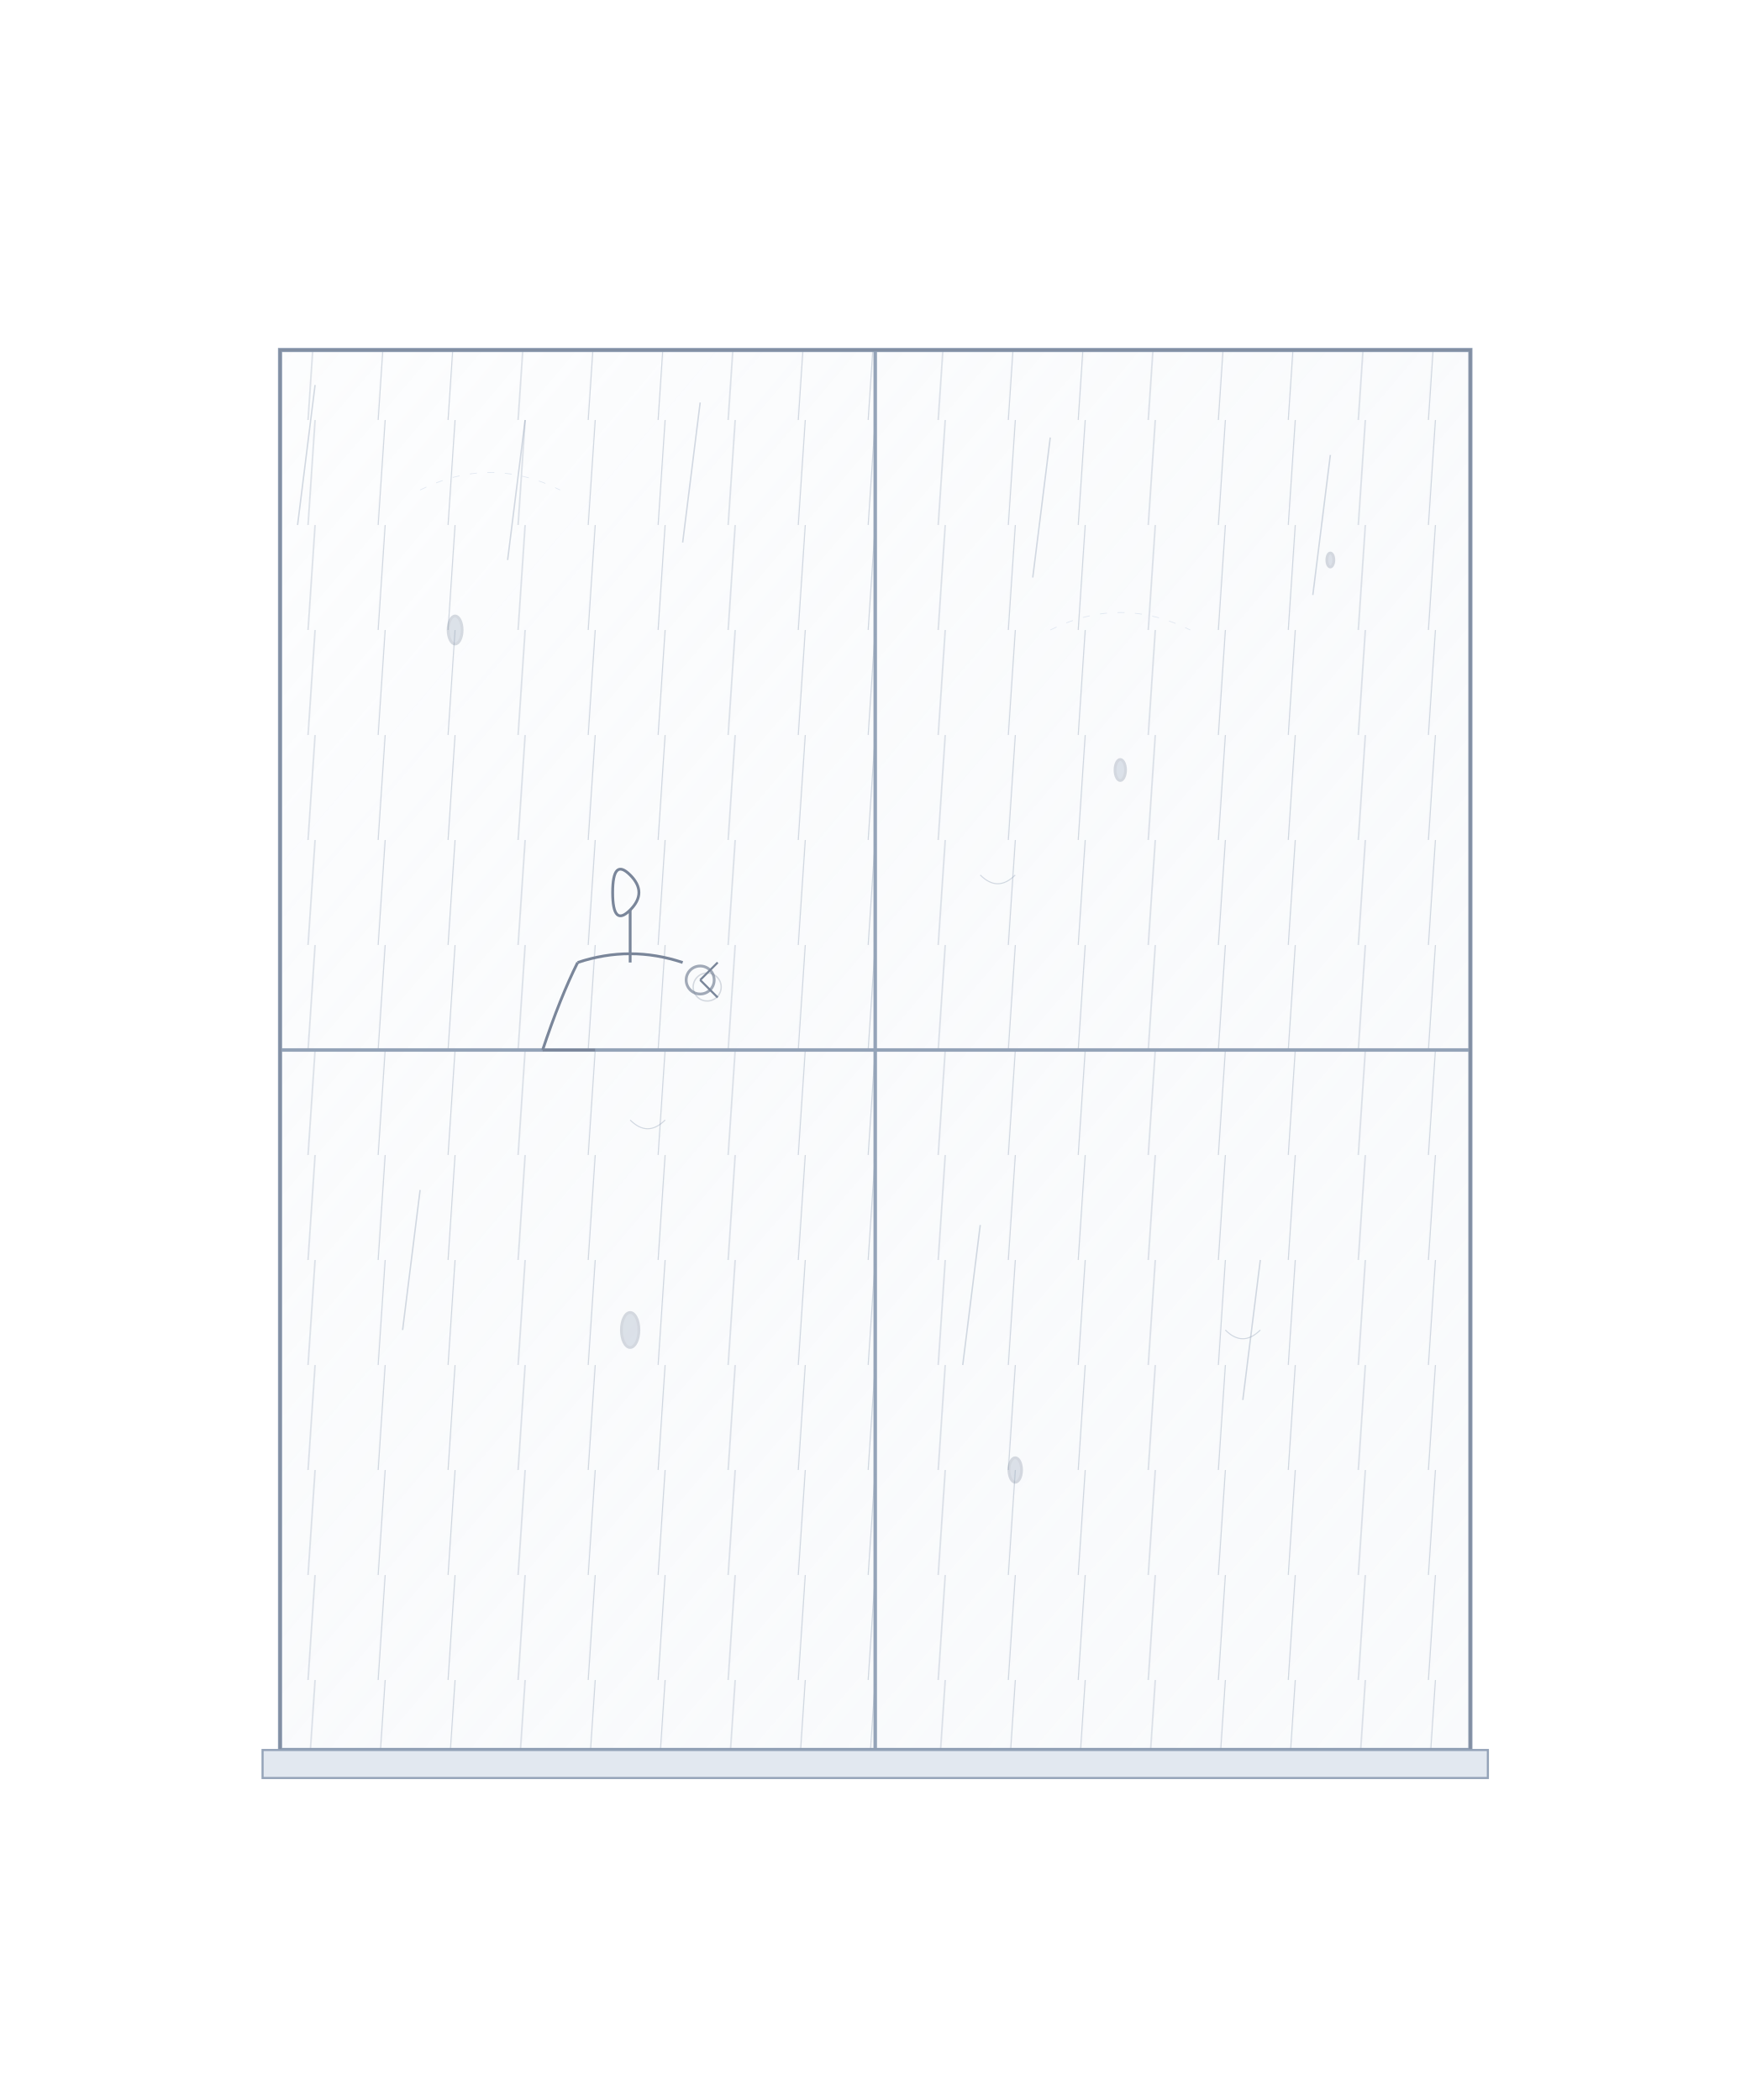
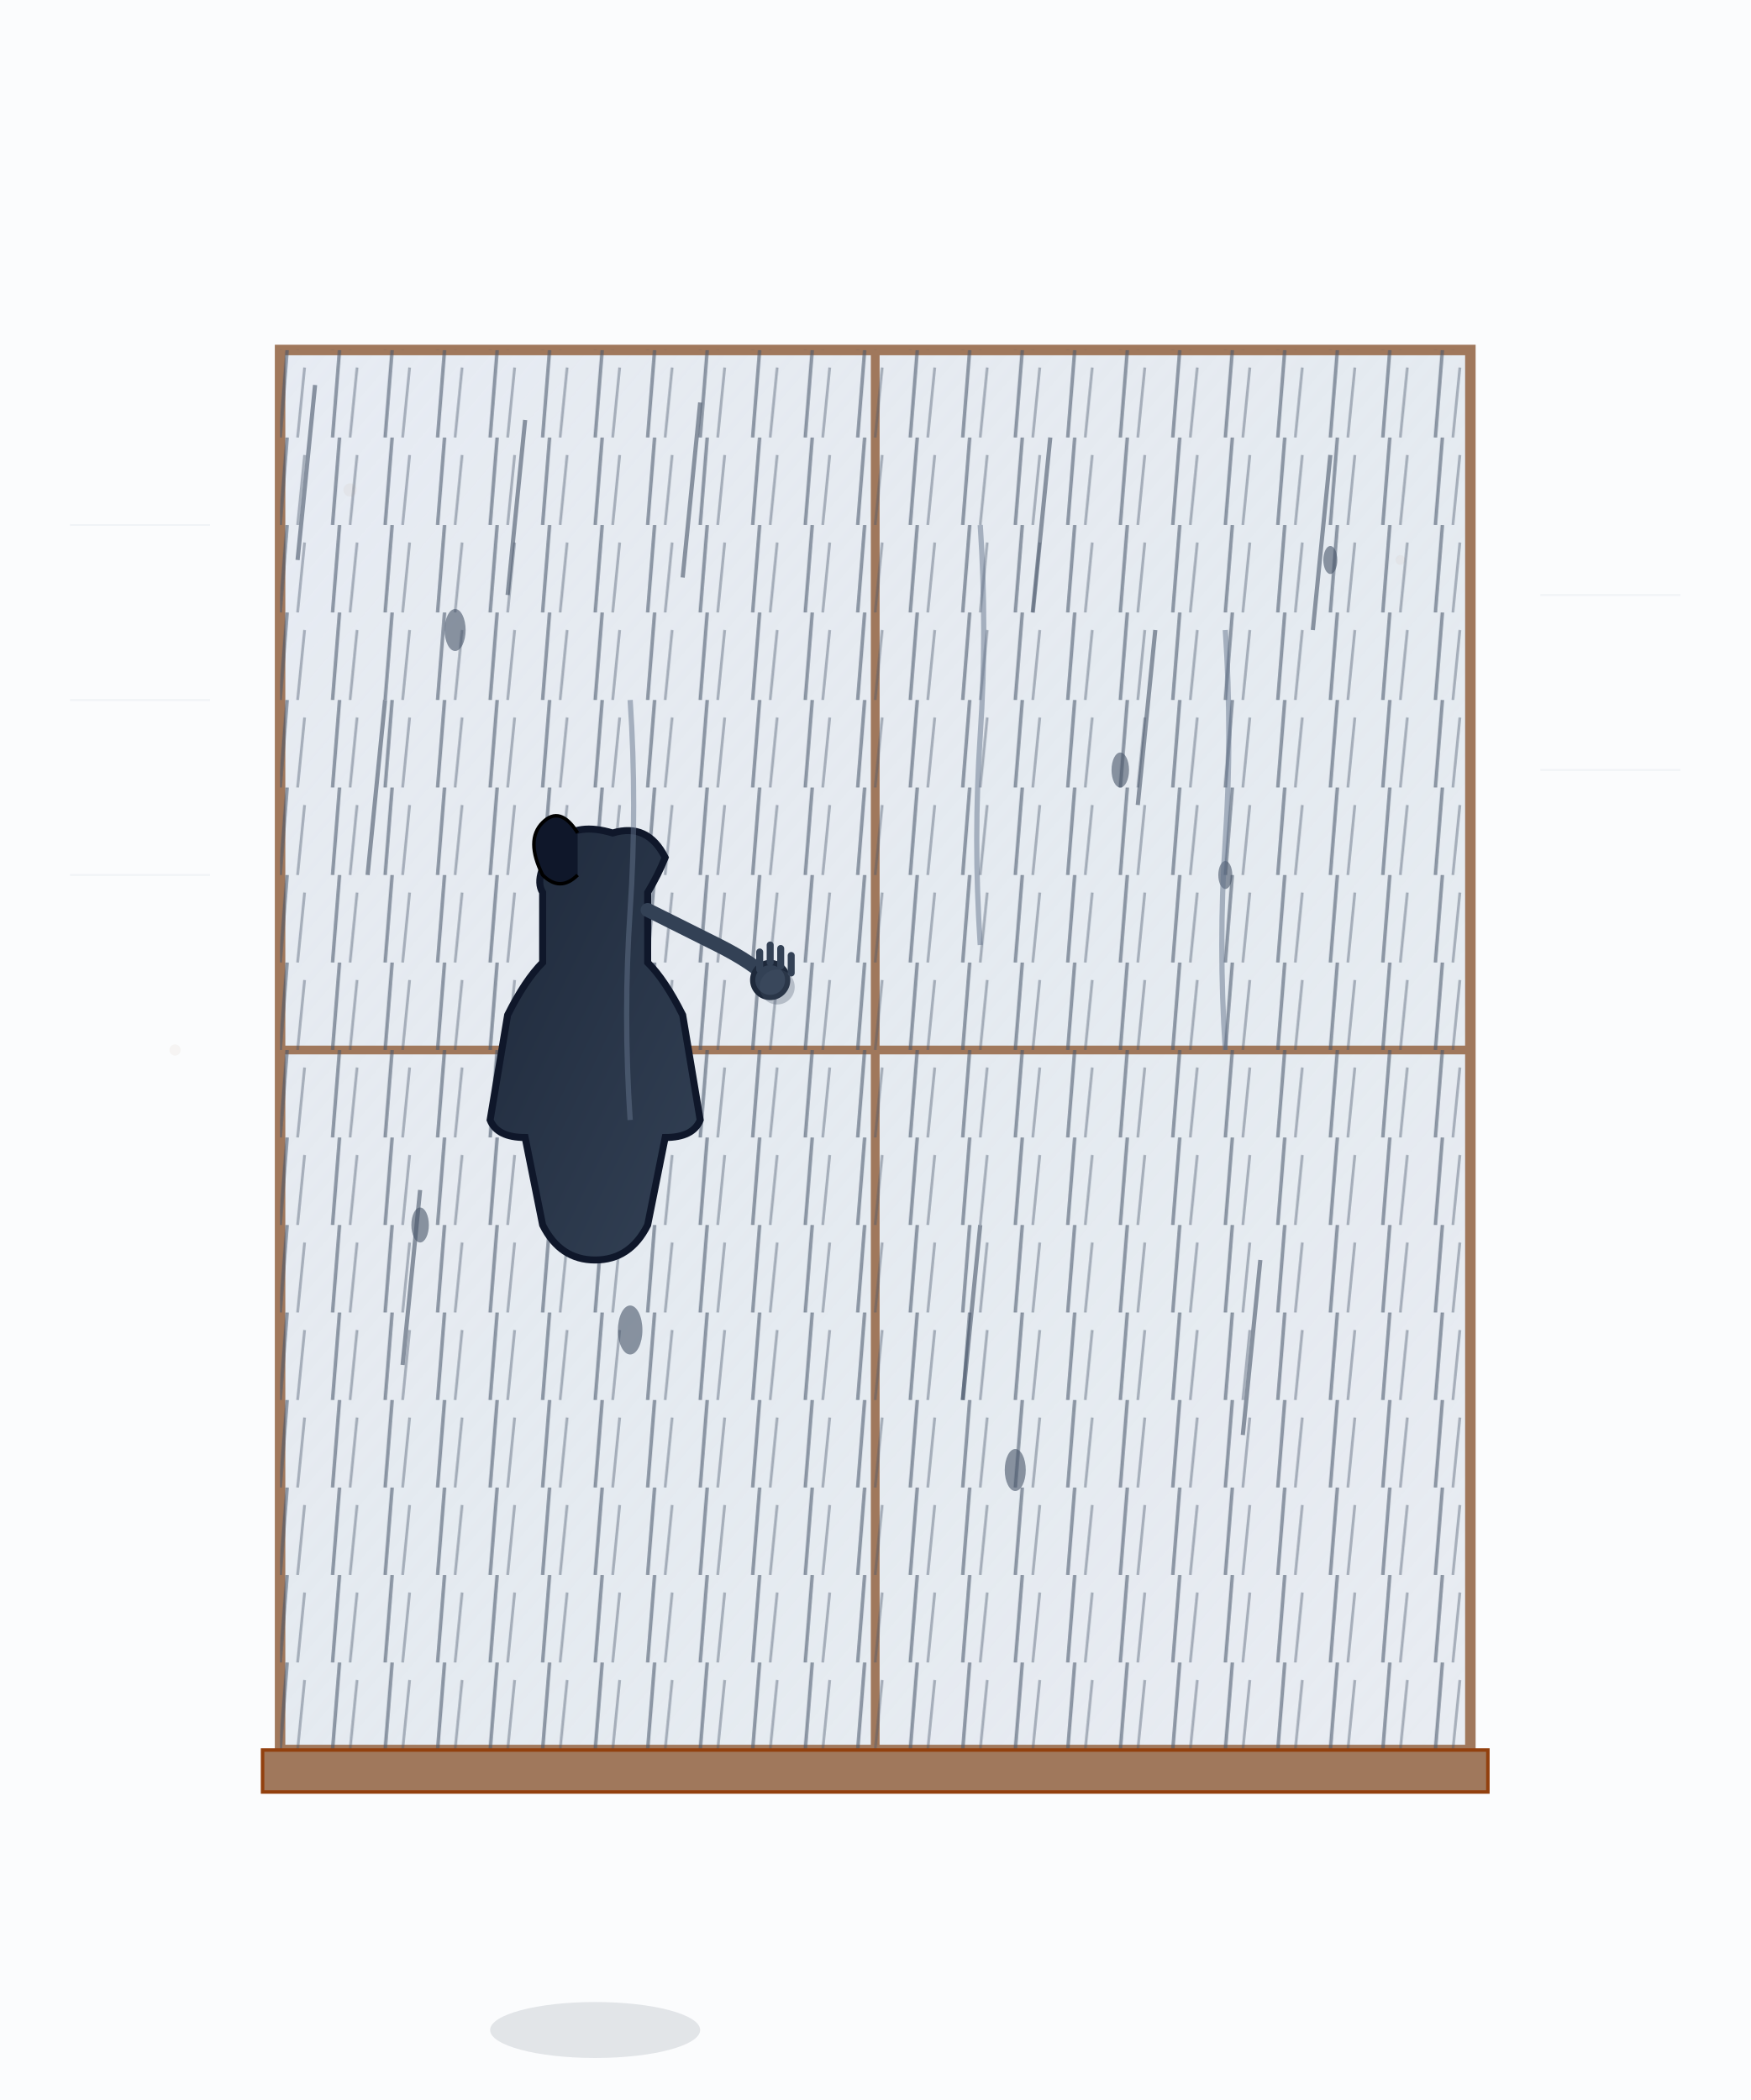
- <svg xmlns="http://www.w3.org/2000/svg" viewBox="0 0 500 600" fill="none" stroke="#7a869a" stroke-width="0.8">
+ <svg xmlns="http://www.w3.org/2000/svg" viewBox="0 0 500 600" fill="none">
  <defs>
    <linearGradient id="windowGradient" x1="0%" y1="0%" x2="100%" y2="100%">
-       <stop offset="0%" style="stop-color:#f8fafc;stop-opacity:0.4" />
-       <stop offset="100%" style="stop-color:#e2e8f0;stop-opacity:0.2" />
+       <stop offset="0%" style="stop-color:#e2e8f0;stop-opacity:0.8" />
+       <stop offset="100%" style="stop-color:#cbd5e1;stop-opacity:0.4" />
    </linearGradient>
-     <pattern id="rainPattern" patternUnits="userSpaceOnUse" width="20" height="30">
-       <line x1="10" y1="0" x2="8" y2="30" stroke="#94a3b8" stroke-width="0.3" opacity="0.6" />
+     <linearGradient id="rainGradient" x1="0%" y1="0%" x2="0%" y2="100%">
+       <stop offset="0%" style="stop-color:#475569;stop-opacity:0.8" />
+       <stop offset="100%" style="stop-color:#64748b;stop-opacity:0.6" />
+     </linearGradient>
+     <linearGradient id="personGradient" x1="0%" y1="0%" x2="100%" y2="100%">
+       <stop offset="0%" style="stop-color:#1e293b;stop-opacity:1" />
+       <stop offset="100%" style="stop-color:#334155;stop-opacity:1" />
+     </linearGradient>
+     <pattern id="rainPattern" patternUnits="userSpaceOnUse" width="15" height="25">
+       <line x1="7" y1="0" x2="5" y2="25" stroke="#475569" stroke-width="1" opacity="0.7" />
+       <line x1="12" y1="5" x2="10" y2="25" stroke="#475569" stroke-width="0.8" opacity="0.5" />
    </pattern>
  </defs>
-   <rect x="80" y="100" width="340" height="400" fill="url(#windowGradient)" stroke="#94a3b8" stroke-width="1.2" />
-   <line x1="250" y1="100" x2="250" y2="500" stroke="#94a3b8" stroke-width="1" />
-   <line x1="80" y1="300" x2="420" y2="300" stroke="#94a3b8" stroke-width="1" />
-   <rect x="80" y="100" width="340" height="400" fill="url(#rainPattern)" opacity="0.7" />
-   <g stroke="#94a3b8" stroke-width="0.4" opacity="0.4">
-     <line x1="90" y1="110" x2="85" y2="150" />
-     <line x1="150" y1="120" x2="145" y2="160" />
-     <line x1="200" y1="115" x2="195" y2="155" />
-     <line x1="300" y1="125" x2="295" y2="165" />
-     <line x1="380" y1="130" x2="375" y2="170" />
-     <line x1="120" y1="340" x2="115" y2="380" />
-     <line x1="280" y1="350" x2="275" y2="390" />
-     <line x1="360" y1="360" x2="355" y2="400" />
+   <rect x="0" y="0" width="500" height="600" fill="#f1f5f9" opacity="0.3" />
+   <rect x="80" y="100" width="340" height="400" fill="url(#windowGradient)" stroke="#a0785c" stroke-width="3" />
+   <line x1="250" y1="100" x2="250" y2="500" stroke="#a0785c" stroke-width="2.5" />
+   <line x1="80" y1="300" x2="420" y2="300" stroke="#a0785c" stroke-width="2.5" />
+   <rect x="80" y="100" width="340" height="400" fill="url(#rainPattern)" opacity="0.8" />
+   <g stroke="#475569" stroke-width="1.2" opacity="0.6">
+     <line x1="90" y1="110" x2="85" y2="160" />
+     <line x1="150" y1="120" x2="145" y2="170" />
+     <line x1="200" y1="115" x2="195" y2="165" />
+     <line x1="300" y1="125" x2="295" y2="175" />
+     <line x1="380" y1="130" x2="375" y2="180" />
+     <line x1="120" y1="340" x2="115" y2="390" />
+     <line x1="280" y1="350" x2="275" y2="400" />
+     <line x1="360" y1="360" x2="355" y2="410" />
+     <line x1="110" y1="200" x2="105" y2="250" />
+     <line x1="330" y1="180" x2="325" y2="230" />
  </g>
-   <g stroke="#7a869a" stroke-width="0.8" fill="none">
-     <path d="M180 250 Q175 245 175 255 Q175 265 180 260 Q185 255 180 250" />
-     <line x1="180" y1="260" x2="180" y2="275" />
-     <path d="M165 275 Q180 270 195 275" />
-     <path d="M165 275 Q160 285 155 300" />
-     <line x1="155" y1="300" x2="170" y2="300" />
-     <circle cx="200" cy="280" r="4" opacity="0.7" />
-     <path d="M200 280 L205 275" stroke-width="0.6" />
-     <path d="M200 280 L205 285" stroke-width="0.6" />
-     <circle cx="202" cy="282" r="4" opacity="0.3" stroke-width="0.4" />
+   <g>
+     <path d="M 160 240              Q 165 235 175 238              Q 185 235 190 245              Q 188 250 185 255              L 185 275              Q 190 280 195 290              L 200 320              Q 198 325 190 325              L 185 350              Q 180 360 170 360              Q 160 360 155 350              L 150 325              Q 142 325 140 320              L 145 290              Q 150 280 155 275              L 155 255              Q 152 250 160 240 Z" fill="url(#personGradient)" stroke="#0f172a" stroke-width="2" />
+     <path d="M 165 238              Q 160 230 155 235              Q 150 240 155 250              Q 160 255 165 250" fill="#0f172a" stroke="#000000" stroke-width="1" />
+     <path d="M 185 260 Q 195 265 205 270 Q 215 275 220 280" stroke="#334155" stroke-width="4" fill="none" stroke-linecap="round" />
+     <circle cx="220" cy="280" r="5" fill="#334155" stroke="#1e293b" stroke-width="1.5" />
+     <g stroke="#334155" stroke-width="2" stroke-linecap="round">
+       <line x1="220" y1="275" x2="220" y2="270" />
+       <line x1="223" y1="276" x2="223" y2="271" />
+       <line x1="226" y1="278" x2="226" y2="273" />
+       <line x1="217" y1="277" x2="217" y2="272" />
+     </g>
+     <circle cx="222" cy="282" r="5" fill="#475569" opacity="0.3" />
  </g>
-   <g stroke="#94a3b8" stroke-width="0.3" opacity="0.4">
-     <path d="M180 320 Q185 325 190 320" fill="none" />
-     <path d="M280 250 Q285 255 290 250" fill="none" />
-     <path d="M350 380 Q355 385 360 380" fill="none" />
+   <g fill="#475569" opacity="0.6">
+     <ellipse cx="130" cy="180" rx="3" ry="6" />
+     <ellipse cx="320" cy="220" rx="2.5" ry="5" />
+     <ellipse cx="380" cy="160" rx="2" ry="4" />
+     <ellipse cx="180" cy="380" rx="3.5" ry="7" />
+     <ellipse cx="290" cy="420" rx="3" ry="6" />
+     <ellipse cx="350" cy="250" rx="2" ry="4" />
+     <ellipse cx="120" cy="350" rx="2.5" ry="5" />
  </g>
-   <g fill="#94a3b8" opacity="0.3">
-     <ellipse cx="130" cy="180" rx="2" ry="4" />
-     <ellipse cx="320" cy="220" rx="1.5" ry="3" />
-     <ellipse cx="380" cy="160" rx="1" ry="2" />
-     <ellipse cx="180" cy="380" rx="2.5" ry="5" />
-     <ellipse cx="290" cy="420" rx="1.8" ry="3.5" />
+   <g stroke="#64748b" stroke-width="1.5" opacity="0.5">
+     <path d="M180 200 Q182 230 180 260 Q178 290 180 320" fill="none" />
+     <path d="M280 150 Q282 180 280 210 Q278 240 280 270" fill="none" />
+     <path d="M350 180 Q352 210 350 240 Q348 270 350 300" fill="none" />
  </g>
-   <rect x="75" y="500" width="350" height="8" fill="#e2e8f0" stroke="#94a3b8" stroke-width="0.6" />
-   <g stroke="#9fb4d3" stroke-width="0.2" opacity="0.3">
-     <path d="M120 140 Q140 130 160 140" stroke-dasharray="2,3" />
-     <path d="M300 180 Q320 170 340 180" stroke-dasharray="2,3" />
+   <rect x="75" y="500" width="350" height="12" fill="#a0785c" stroke="#92400e" stroke-width="1" />
+   <g opacity="0.6">
+     <ellipse cx="170" cy="580" rx="30" ry="8" fill="#334155" opacity="0.2" />
+     <g stroke="#cbd5e1" stroke-width="0.5" opacity="0.4">
+       <line x1="20" y1="150" x2="60" y2="150" />
+       <line x1="20" y1="200" x2="60" y2="200" />
+       <line x1="20" y1="250" x2="60" y2="250" />
+       <line x1="440" y1="170" x2="480" y2="170" />
+       <line x1="440" y1="220" x2="480" y2="220" />
+     </g>
+   </g>
+   <g stroke="#a0785c" stroke-width="0.8" opacity="0.3">
+     <circle cx="100" cy="140" r="1.5" fill="#a0785c" opacity="0.2" />
+     <circle cx="400" cy="160" r="1" fill="#a0785c" opacity="0.2" />
+     <circle cx="50" cy="300" r="1.2" fill="#a0785c" opacity="0.2" />
  </g>
</svg>
